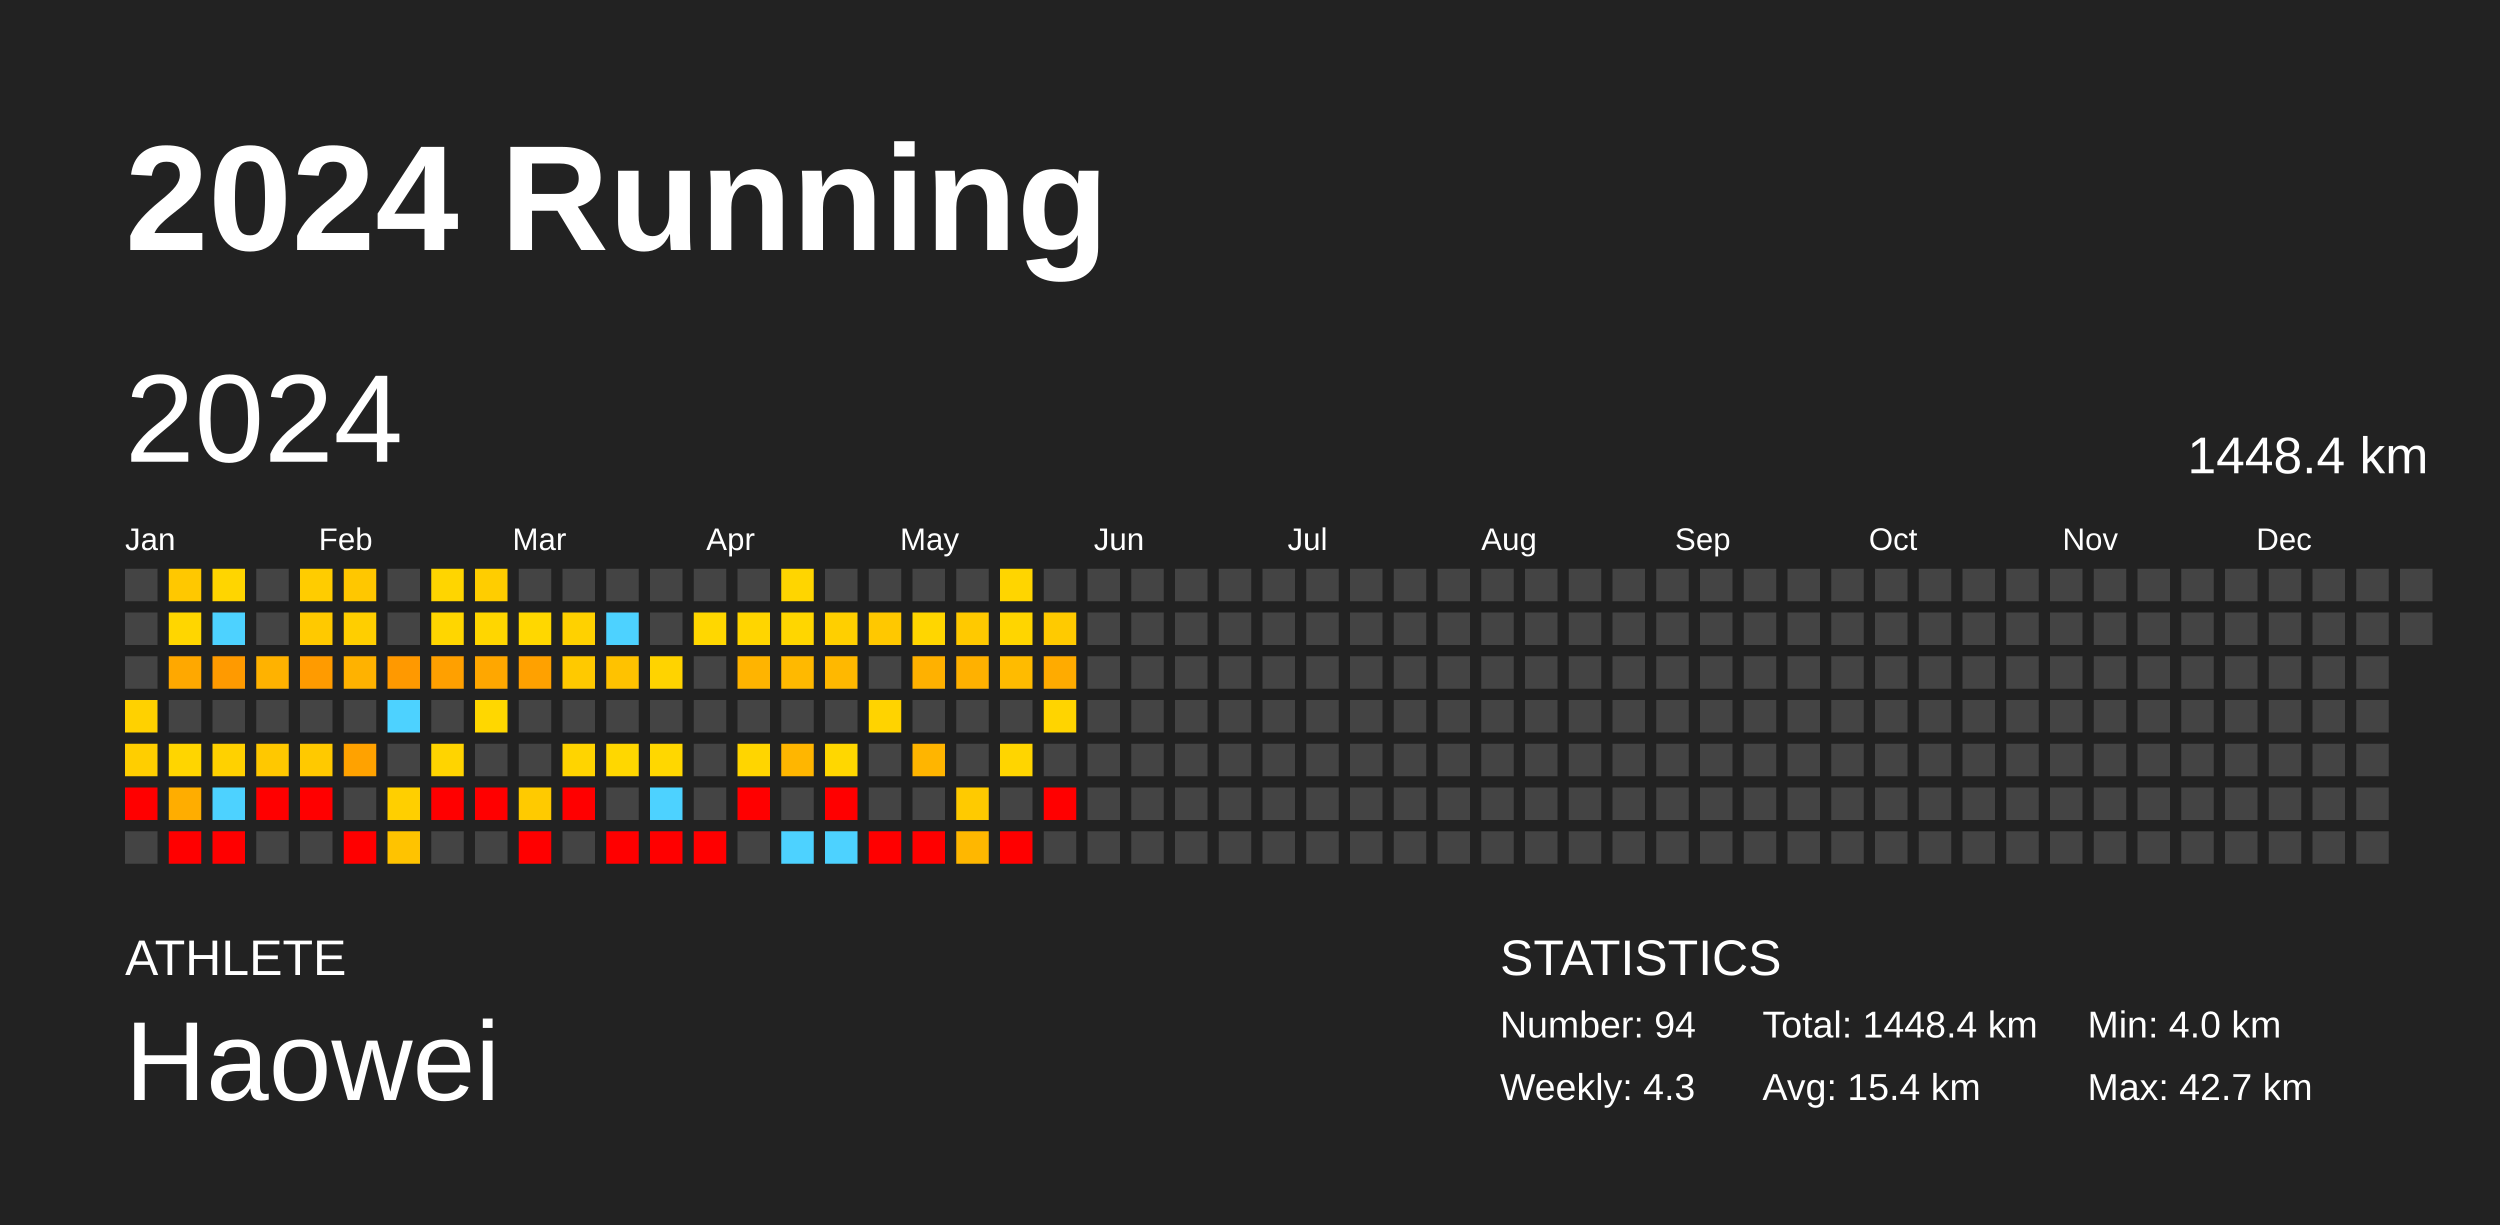
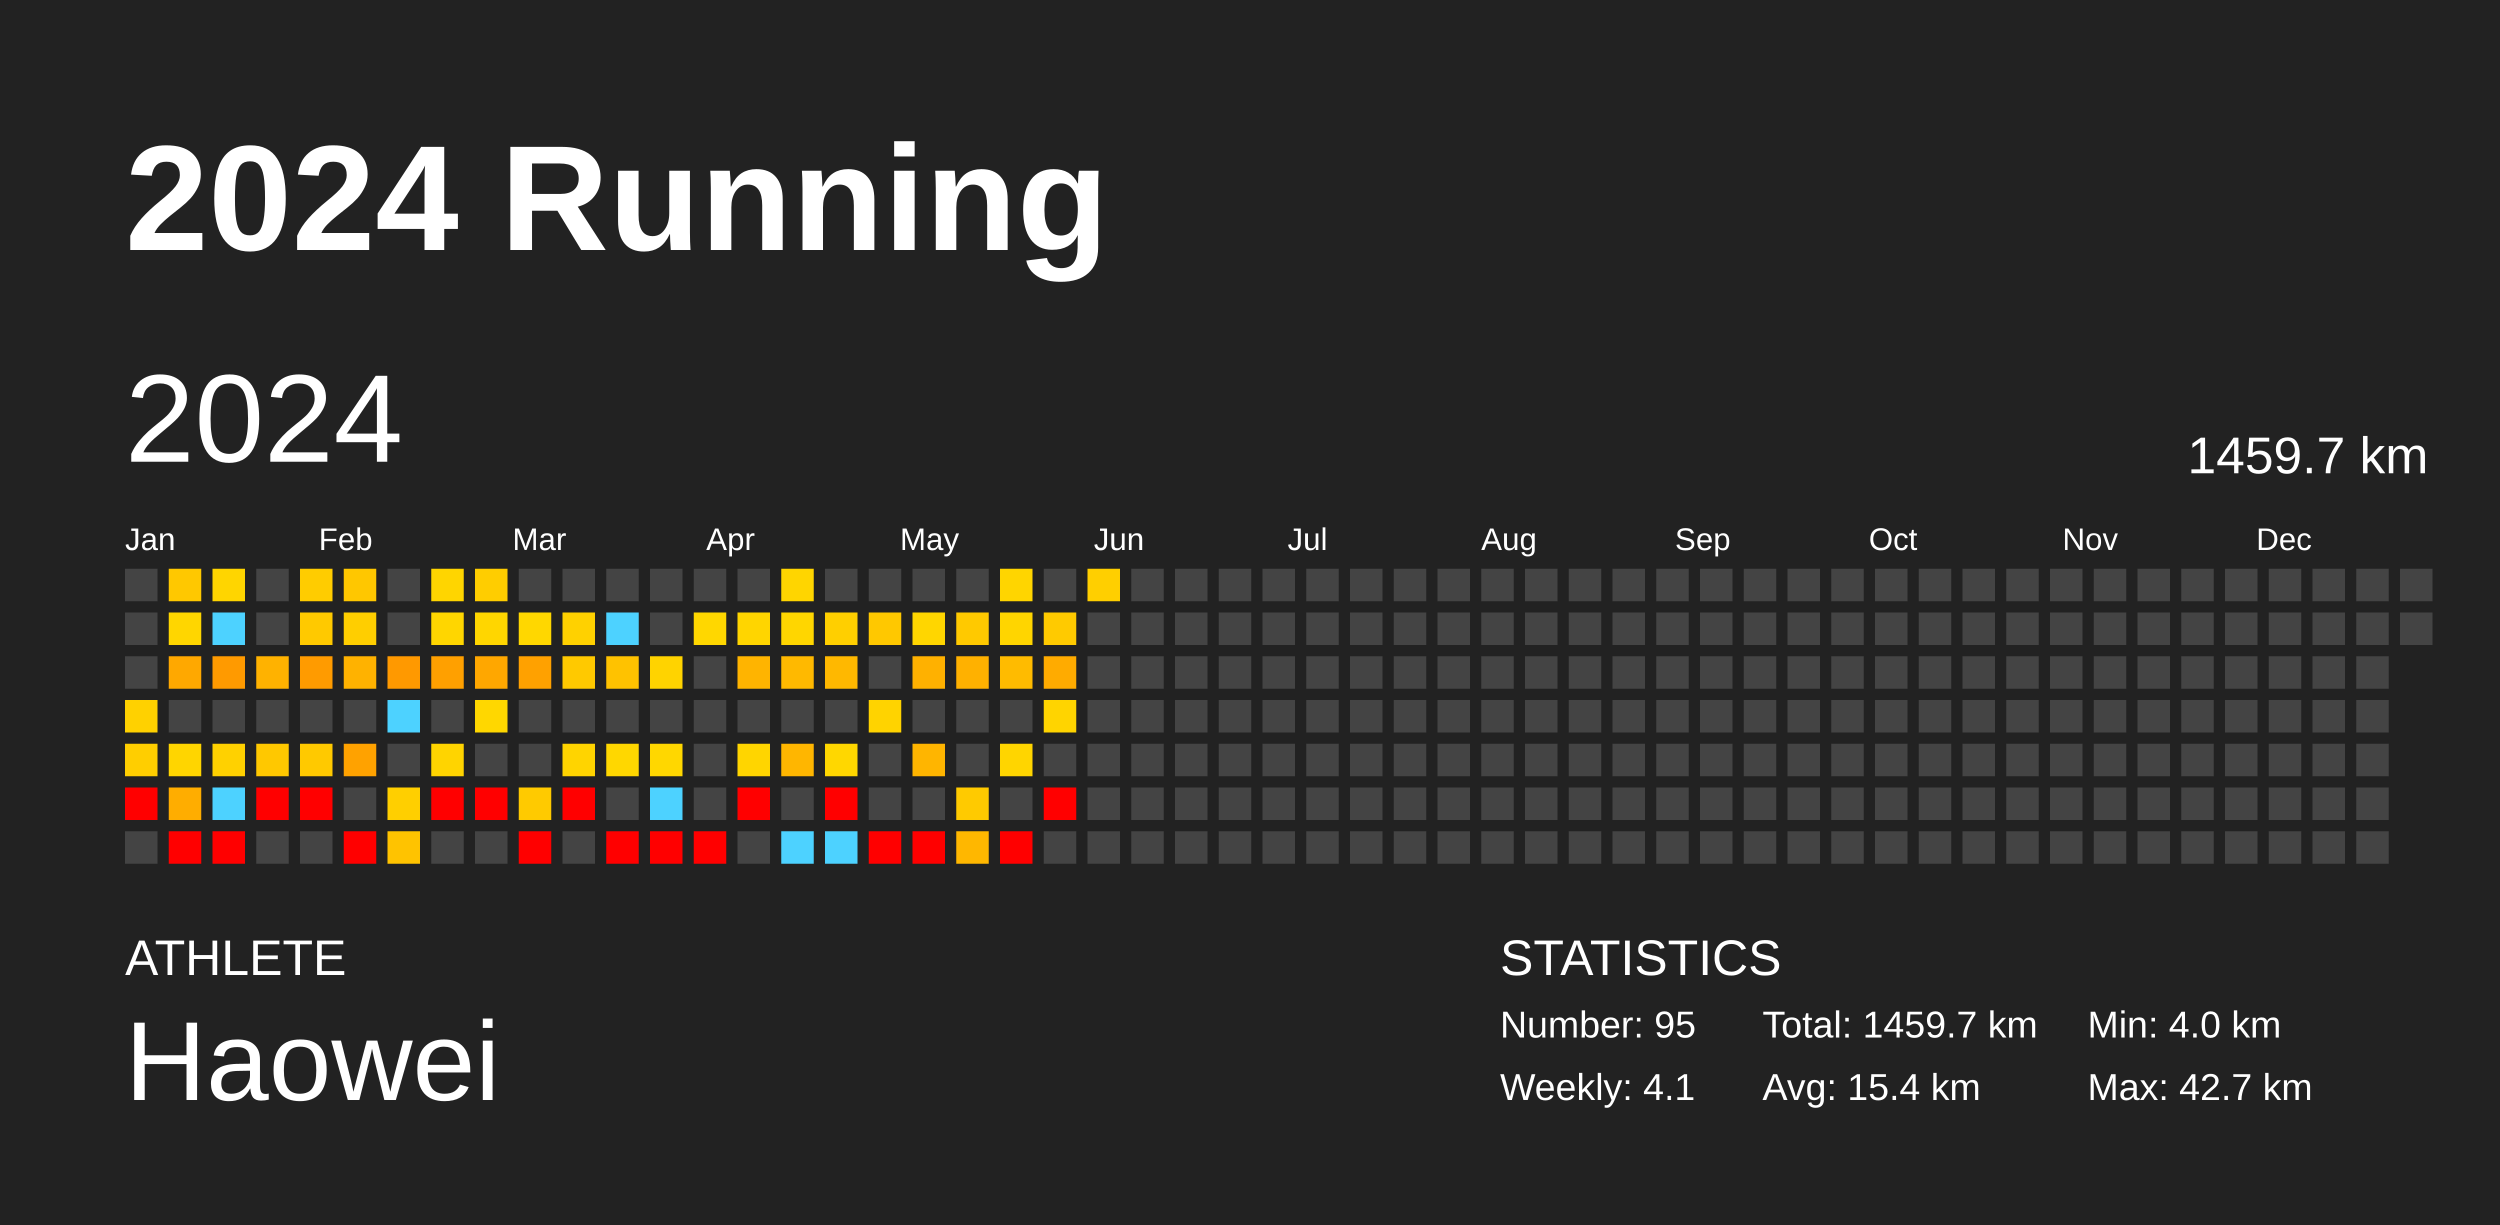
<svg xmlns="http://www.w3.org/2000/svg" baseProfile="full" height="98mm" version="1.1" viewBox="0,0,200,98" width="200mm">
  <defs />
  <rect fill="#222222" height="98" width="200" x="0" y="0" />
  <text fill="#FFFFFF" style="font-size:12px; font-family:Arial; font-weight:bold;" x="10" y="20">2024 Running</text>
  <text fill="#FFFFFF" style="font-size:4px; font-family:Arial" x="10" y="78">ATHLETE</text>
  <text fill="#FFFFFF" style="font-size:9px; font-family:Arial" x="10" y="88">Haowei</text>
  <text fill="#FFFFFF" style="font-size:4px; font-family:Arial" x="120" y="78">STATISTICS</text>
-   <text fill="#FFFFFF" style="font-size:3px; font-family:Arial" x="120" y="83">Number: 94</text>
-   <text fill="#FFFFFF" style="font-size:3px; font-family:Arial" x="120" y="88">Weekly: 4.3</text>
-   <text fill="#FFFFFF" style="font-size:3px; font-family:Arial" x="141" y="83">Total: 1448.4 km</text>
+   <text fill="#FFFFFF" style="font-size:3px; font-family:Arial" x="120" y="83">Number: 95</text>
+   <text fill="#FFFFFF" style="font-size:3px; font-family:Arial" x="120" y="88">Weekly: 4.1</text>
+   <text fill="#FFFFFF" style="font-size:3px; font-family:Arial" x="141" y="83">Total: 1459.7 km</text>
  <text fill="#FFFFFF" style="font-size:3px; font-family:Arial" x="141" y="88">Avg: 15.4 km</text>
  <text fill="#FFFFFF" style="font-size:3px; font-family:Arial" x="167" y="83">Min: 4.0 km</text>
  <text fill="#FFFFFF" style="font-size:3px; font-family:Arial" x="167" y="88">Max: 42.7 km</text>
  <text dominant-baseline="hanging" fill="#FFFFFF" style="font-size:10.0px; font-family:Arial;" x="10" y="30">2024</text>
-   <text dominant-baseline="hanging" fill="#FFFFFF" style="font-size:4.125px; font-family:Arial;" x="175" y="35">1448.4 km</text>
+   <text dominant-baseline="hanging" fill="#FFFFFF" style="font-size:4.125px; font-family:Arial;" x="175" y="35">1459.7 km</text>
  <text fill="#FFFFFF" style="font-size:2.5px; font-family:Arial" x="10.0" y="44">Jan</text>
  <text fill="#FFFFFF" style="font-size:2.5px; font-family:Arial" x="25.5" y="44">Feb</text>
  <text fill="#FFFFFF" style="font-size:2.5px; font-family:Arial" x="41.0" y="44">Mar</text>
  <text fill="#FFFFFF" style="font-size:2.5px; font-family:Arial" x="56.5" y="44">Apr</text>
  <text fill="#FFFFFF" style="font-size:2.5px; font-family:Arial" x="72.0" y="44">May</text>
  <text fill="#FFFFFF" style="font-size:2.5px; font-family:Arial" x="87.5" y="44">Jun</text>
  <text fill="#FFFFFF" style="font-size:2.5px; font-family:Arial" x="103.0" y="44">Jul</text>
  <text fill="#FFFFFF" style="font-size:2.5px; font-family:Arial" x="118.5" y="44">Aug</text>
  <text fill="#FFFFFF" style="font-size:2.5px; font-family:Arial" x="134.0" y="44">Sep</text>
  <text fill="#FFFFFF" style="font-size:2.5px; font-family:Arial" x="149.5" y="44">Oct</text>
  <text fill="#FFFFFF" style="font-size:2.5px; font-family:Arial" x="165.0" y="44">Nov</text>
  <text fill="#FFFFFF" style="font-size:2.5px; font-family:Arial" x="180.5" y="44">Dec</text>
  <rect fill="#444444" height="2.6" width="2.6" x="10.0" y="45.5" />
  <rect fill="#444444" height="2.6" width="2.6" x="10.0" y="49.0" />
  <rect fill="#444444" height="2.6" width="2.6" x="10.0" y="52.5" />
  <rect fill="#ffd100" height="2.6" width="2.6" x="10.0" y="56.0" />
  <rect fill="#ffce00" height="2.6" width="2.6" x="10.0" y="59.5" />
  <rect fill="red" height="2.6" width="2.6" x="10.0" y="63.0" />
  <rect fill="#444444" height="2.6" width="2.6" x="10.0" y="66.5" />
  <rect fill="#ffc800" height="2.6" width="2.6" x="13.5" y="45.5" />
  <rect fill="#ffd600" height="2.6" width="2.6" x="13.5" y="49.0" />
  <rect fill="#ffa800" height="2.6" width="2.6" x="13.5" y="52.5" />
  <rect fill="#444444" height="2.6" width="2.6" x="13.5" y="56.0" />
  <rect fill="#ffd500" height="2.6" width="2.6" x="13.5" y="59.5" />
  <rect fill="#ffad00" height="2.6" width="2.6" x="13.5" y="63.0" />
  <rect fill="red" height="2.6" width="2.6" x="13.5" y="66.5" />
  <rect fill="#ffd500" height="2.6" width="2.6" x="17.0" y="45.5" />
  <rect fill="#4dd2ff" height="2.6" width="2.6" x="17.0" y="49.0" />
  <rect fill="#ff9a00" height="2.6" width="2.6" x="17.0" y="52.5" />
  <rect fill="#444444" height="2.6" width="2.6" x="17.0" y="56.0" />
  <rect fill="#ffd100" height="2.6" width="2.6" x="17.0" y="59.5" />
  <rect fill="#4dd2ff" height="2.6" width="2.6" x="17.0" y="63.0" />
  <rect fill="red" height="2.6" width="2.6" x="17.0" y="66.5" />
  <rect fill="#444444" height="2.6" width="2.6" x="20.5" y="45.5" />
  <rect fill="#444444" height="2.6" width="2.6" x="20.5" y="49.0" />
  <rect fill="#ffb200" height="2.6" width="2.6" x="20.5" y="52.5" />
  <rect fill="#444444" height="2.6" width="2.6" x="20.5" y="56.0" />
  <rect fill="#ffc800" height="2.6" width="2.6" x="20.5" y="59.5" />
  <rect fill="red" height="2.6" width="2.6" x="20.5" y="63.0" />
  <rect fill="#444444" height="2.6" width="2.6" x="20.5" y="66.5" />
  <rect fill="#ffcc00" height="2.6" width="2.6" x="24.0" y="45.5" />
  <rect fill="#ffc900" height="2.6" width="2.6" x="24.0" y="49.0" />
  <rect fill="#ff9b00" height="2.6" width="2.6" x="24.0" y="52.5" />
  <rect fill="#444444" height="2.6" width="2.6" x="24.0" y="56.0" />
  <rect fill="#ffc900" height="2.6" width="2.6" x="24.0" y="59.5" />
  <rect fill="red" height="2.6" width="2.6" x="24.0" y="63.0" />
  <rect fill="#444444" height="2.6" width="2.6" x="24.0" y="66.5" />
  <rect fill="#ffc700" height="2.6" width="2.6" x="27.5" y="45.5" />
  <rect fill="#ffce00" height="2.6" width="2.6" x="27.5" y="49.0" />
  <rect fill="#ffb200" height="2.6" width="2.6" x="27.5" y="52.5" />
  <rect fill="#444444" height="2.6" width="2.6" x="27.5" y="56.0" />
  <rect fill="#ffa200" height="2.6" width="2.6" x="27.5" y="59.5" />
  <rect fill="#444444" height="2.6" width="2.6" x="27.5" y="63.0" />
  <rect fill="red" height="2.6" width="2.6" x="27.5" y="66.5" />
  <rect fill="#444444" height="2.6" width="2.6" x="31.0" y="45.5" />
  <rect fill="#444444" height="2.6" width="2.6" x="31.0" y="49.0" />
  <rect fill="#ff9900" height="2.6" width="2.6" x="31.0" y="52.5" />
  <rect fill="#4dd2ff" height="2.6" width="2.6" x="31.0" y="56.0" />
  <rect fill="#444444" height="2.6" width="2.6" x="31.0" y="59.5" />
  <rect fill="#ffcf00" height="2.6" width="2.6" x="31.0" y="63.0" />
  <rect fill="#ffc300" height="2.6" width="2.6" x="31.0" y="66.5" />
  <rect fill="#ffd500" height="2.6" width="2.6" x="34.5" y="45.5" />
  <rect fill="#ffd600" height="2.6" width="2.6" x="34.5" y="49.0" />
  <rect fill="#ffa000" height="2.6" width="2.6" x="34.5" y="52.5" />
  <rect fill="#444444" height="2.6" width="2.6" x="34.5" y="56.0" />
  <rect fill="#ffd400" height="2.6" width="2.6" x="34.5" y="59.5" />
  <rect fill="red" height="2.6" width="2.6" x="34.5" y="63.0" />
  <rect fill="#444444" height="2.6" width="2.6" x="34.5" y="66.5" />
  <rect fill="#ffcd00" height="2.6" width="2.6" x="38.0" y="45.5" />
  <rect fill="#ffd600" height="2.6" width="2.6" x="38.0" y="49.0" />
  <rect fill="#ffa700" height="2.6" width="2.6" x="38.0" y="52.5" />
  <rect fill="#ffd700" height="2.6" width="2.6" x="38.0" y="56.0" />
  <rect fill="#444444" height="2.6" width="2.6" x="38.0" y="59.5" />
  <rect fill="red" height="2.6" width="2.6" x="38.0" y="63.0" />
  <rect fill="#444444" height="2.6" width="2.6" x="38.0" y="66.5" />
  <rect fill="#444444" height="2.6" width="2.6" x="41.5" y="45.5" />
  <rect fill="#ffd700" height="2.6" width="2.6" x="41.5" y="49.0" />
  <rect fill="#ffa100" height="2.6" width="2.6" x="41.5" y="52.5" />
  <rect fill="#444444" height="2.6" width="2.6" x="41.5" y="56.0" />
  <rect fill="#444444" height="2.6" width="2.6" x="41.5" y="59.5" />
  <rect fill="#ffca00" height="2.6" width="2.6" x="41.5" y="63.0" />
  <rect fill="red" height="2.6" width="2.6" x="41.5" y="66.5" />
  <rect fill="#444444" height="2.6" width="2.6" x="45.0" y="45.5" />
  <rect fill="#ffd100" height="2.6" width="2.6" x="45.0" y="49.0" />
  <rect fill="#ffc900" height="2.6" width="2.6" x="45.0" y="52.5" />
  <rect fill="#444444" height="2.6" width="2.6" x="45.0" y="56.0" />
  <rect fill="#ffd400" height="2.6" width="2.6" x="45.0" y="59.5" />
  <rect fill="red" height="2.6" width="2.6" x="45.0" y="63.0" />
  <rect fill="#444444" height="2.6" width="2.6" x="45.0" y="66.5" />
  <rect fill="#444444" height="2.6" width="2.6" x="48.5" y="45.5" />
  <rect fill="#4dd2ff" height="2.6" width="2.6" x="48.5" y="49.0" />
  <rect fill="#ffc200" height="2.6" width="2.6" x="48.5" y="52.5" />
  <rect fill="#444444" height="2.6" width="2.6" x="48.5" y="56.0" />
  <rect fill="#ffd700" height="2.6" width="2.6" x="48.5" y="59.5" />
  <rect fill="#444444" height="2.6" width="2.6" x="48.5" y="63.0" />
  <rect fill="red" height="2.6" width="2.6" x="48.5" y="66.5" />
  <rect fill="#444444" height="2.6" width="2.6" x="52.0" y="45.5" />
  <rect fill="#444444" height="2.6" width="2.6" x="52.0" y="49.0" />
  <rect fill="#ffd300" height="2.6" width="2.6" x="52.0" y="52.5" />
  <rect fill="#444444" height="2.6" width="2.6" x="52.0" y="56.0" />
  <rect fill="#ffd700" height="2.6" width="2.6" x="52.0" y="59.5" />
  <rect fill="#4dd2ff" height="2.6" width="2.6" x="52.0" y="63.0" />
  <rect fill="red" height="2.6" width="2.6" x="52.0" y="66.5" />
  <rect fill="#444444" height="2.6" width="2.6" x="55.5" y="45.5" />
  <rect fill="#ffd700" height="2.6" width="2.6" x="55.5" y="49.0" />
  <rect fill="#444444" height="2.6" width="2.6" x="55.5" y="52.5" />
  <rect fill="#444444" height="2.6" width="2.6" x="55.5" y="56.0" />
  <rect fill="#444444" height="2.6" width="2.6" x="55.5" y="59.5" />
  <rect fill="#444444" height="2.6" width="2.6" x="55.5" y="63.0" />
  <rect fill="red" height="2.6" width="2.6" x="55.5" y="66.5" />
  <rect fill="#444444" height="2.6" width="2.6" x="59.0" y="45.5" />
  <rect fill="#ffd500" height="2.6" width="2.6" x="59.0" y="49.0" />
  <rect fill="#ffb400" height="2.6" width="2.6" x="59.0" y="52.5" />
  <rect fill="#444444" height="2.6" width="2.6" x="59.0" y="56.0" />
  <rect fill="#ffd500" height="2.6" width="2.6" x="59.0" y="59.5" />
  <rect fill="red" height="2.6" width="2.6" x="59.0" y="63.0" />
  <rect fill="#444444" height="2.6" width="2.6" x="59.0" y="66.5" />
  <rect fill="#ffd500" height="2.6" width="2.6" x="62.5" y="45.5" />
  <rect fill="#ffd600" height="2.6" width="2.6" x="62.5" y="49.0" />
  <rect fill="#ffb900" height="2.6" width="2.6" x="62.5" y="52.5" />
  <rect fill="#444444" height="2.6" width="2.6" x="62.5" y="56.0" />
  <rect fill="#ffb600" height="2.6" width="2.6" x="62.5" y="59.5" />
  <rect fill="#444444" height="2.6" width="2.6" x="62.5" y="63.0" />
  <rect fill="#4dd2ff" height="2.6" width="2.6" x="62.5" y="66.5" />
  <rect fill="#444444" height="2.6" width="2.6" x="66.0" y="45.5" />
  <rect fill="#ffcf00" height="2.6" width="2.6" x="66.0" y="49.0" />
  <rect fill="#ffb800" height="2.6" width="2.6" x="66.0" y="52.5" />
  <rect fill="#444444" height="2.6" width="2.6" x="66.0" y="56.0" />
  <rect fill="#ffd700" height="2.6" width="2.6" x="66.0" y="59.5" />
  <rect fill="red" height="2.6" width="2.6" x="66.0" y="63.0" />
  <rect fill="#4dd2ff" height="2.6" width="2.6" x="66.0" y="66.5" />
  <rect fill="#444444" height="2.6" width="2.6" x="69.5" y="45.5" />
  <rect fill="#ffc800" height="2.6" width="2.6" x="69.5" y="49.0" />
  <rect fill="#444444" height="2.6" width="2.6" x="69.5" y="52.5" />
  <rect fill="#ffd300" height="2.6" width="2.6" x="69.5" y="56.0" />
  <rect fill="#444444" height="2.6" width="2.6" x="69.5" y="59.5" />
  <rect fill="#444444" height="2.6" width="2.6" x="69.5" y="63.0" />
  <rect fill="red" height="2.6" width="2.6" x="69.5" y="66.5" />
  <rect fill="#444444" height="2.6" width="2.6" x="73.0" y="45.5" />
  <rect fill="#ffd600" height="2.6" width="2.6" x="73.0" y="49.0" />
  <rect fill="#ffb100" height="2.6" width="2.6" x="73.0" y="52.5" />
  <rect fill="#444444" height="2.6" width="2.6" x="73.0" y="56.0" />
  <rect fill="#ffb500" height="2.6" width="2.6" x="73.0" y="59.5" />
  <rect fill="#444444" height="2.6" width="2.6" x="73.0" y="63.0" />
  <rect fill="red" height="2.6" width="2.6" x="73.0" y="66.5" />
  <rect fill="#444444" height="2.6" width="2.6" x="76.5" y="45.5" />
  <rect fill="#ffc900" height="2.6" width="2.6" x="76.5" y="49.0" />
  <rect fill="#ffb100" height="2.6" width="2.6" x="76.5" y="52.5" />
  <rect fill="#444444" height="2.6" width="2.6" x="76.5" y="56.0" />
  <rect fill="#444444" height="2.6" width="2.6" x="76.5" y="59.5" />
  <rect fill="#ffca00" height="2.6" width="2.6" x="76.5" y="63.0" />
  <rect fill="#ffb700" height="2.6" width="2.6" x="76.5" y="66.5" />
  <rect fill="#ffd500" height="2.6" width="2.6" x="80.0" y="45.5" />
  <rect fill="#ffd500" height="2.6" width="2.6" x="80.0" y="49.0" />
  <rect fill="#ffbb00" height="2.6" width="2.6" x="80.0" y="52.5" />
  <rect fill="#444444" height="2.6" width="2.6" x="80.0" y="56.0" />
  <rect fill="#ffd500" height="2.6" width="2.6" x="80.0" y="59.5" />
  <rect fill="#444444" height="2.6" width="2.6" x="80.0" y="63.0" />
  <rect fill="red" height="2.6" width="2.6" x="80.0" y="66.5" />
  <rect fill="#444444" height="2.6" width="2.6" x="83.5" y="45.5" />
  <rect fill="#ffca00" height="2.6" width="2.6" x="83.5" y="49.0" />
  <rect fill="#ffab00" height="2.6" width="2.6" x="83.5" y="52.5" />
  <rect fill="#ffd400" height="2.6" width="2.6" x="83.5" y="56.0" />
  <rect fill="#444444" height="2.6" width="2.6" x="83.5" y="59.5" />
  <rect fill="red" height="2.6" width="2.6" x="83.5" y="63.0" />
  <rect fill="#444444" height="2.6" width="2.6" x="83.5" y="66.5" />
-   <rect fill="#444444" height="2.6" width="2.6" x="87.0" y="45.5" />
+   <rect fill="#ffcf00" height="2.6" width="2.6" x="87.0" y="45.5" />
  <rect fill="#444444" height="2.6" width="2.6" x="87.0" y="49.0" />
  <rect fill="#444444" height="2.6" width="2.6" x="87.0" y="52.5" />
  <rect fill="#444444" height="2.6" width="2.6" x="87.0" y="56.0" />
  <rect fill="#444444" height="2.6" width="2.6" x="87.0" y="59.5" />
  <rect fill="#444444" height="2.6" width="2.6" x="87.0" y="63.0" />
  <rect fill="#444444" height="2.6" width="2.6" x="87.0" y="66.5" />
  <rect fill="#444444" height="2.6" width="2.6" x="90.5" y="45.5" />
  <rect fill="#444444" height="2.6" width="2.6" x="90.5" y="49.0" />
  <rect fill="#444444" height="2.6" width="2.6" x="90.5" y="52.5" />
  <rect fill="#444444" height="2.6" width="2.6" x="90.5" y="56.0" />
  <rect fill="#444444" height="2.6" width="2.6" x="90.5" y="59.5" />
  <rect fill="#444444" height="2.6" width="2.6" x="90.5" y="63.0" />
  <rect fill="#444444" height="2.6" width="2.6" x="90.5" y="66.5" />
  <rect fill="#444444" height="2.6" width="2.6" x="94.0" y="45.5" />
  <rect fill="#444444" height="2.6" width="2.6" x="94.0" y="49.0" />
  <rect fill="#444444" height="2.6" width="2.6" x="94.0" y="52.5" />
  <rect fill="#444444" height="2.6" width="2.6" x="94.0" y="56.0" />
  <rect fill="#444444" height="2.6" width="2.6" x="94.0" y="59.5" />
  <rect fill="#444444" height="2.6" width="2.6" x="94.0" y="63.0" />
  <rect fill="#444444" height="2.6" width="2.6" x="94.0" y="66.5" />
  <rect fill="#444444" height="2.6" width="2.6" x="97.5" y="45.5" />
  <rect fill="#444444" height="2.6" width="2.6" x="97.5" y="49.0" />
  <rect fill="#444444" height="2.6" width="2.6" x="97.5" y="52.5" />
  <rect fill="#444444" height="2.6" width="2.6" x="97.5" y="56.0" />
  <rect fill="#444444" height="2.6" width="2.6" x="97.5" y="59.5" />
  <rect fill="#444444" height="2.6" width="2.6" x="97.5" y="63.0" />
  <rect fill="#444444" height="2.6" width="2.6" x="97.5" y="66.5" />
  <rect fill="#444444" height="2.6" width="2.6" x="101.0" y="45.5" />
  <rect fill="#444444" height="2.6" width="2.6" x="101.0" y="49.0" />
  <rect fill="#444444" height="2.6" width="2.6" x="101.0" y="52.5" />
  <rect fill="#444444" height="2.6" width="2.6" x="101.0" y="56.0" />
  <rect fill="#444444" height="2.6" width="2.6" x="101.0" y="59.5" />
  <rect fill="#444444" height="2.6" width="2.6" x="101.0" y="63.0" />
  <rect fill="#444444" height="2.6" width="2.6" x="101.0" y="66.5" />
  <rect fill="#444444" height="2.6" width="2.6" x="104.5" y="45.5" />
  <rect fill="#444444" height="2.6" width="2.6" x="104.5" y="49.0" />
  <rect fill="#444444" height="2.6" width="2.6" x="104.5" y="52.5" />
  <rect fill="#444444" height="2.6" width="2.6" x="104.5" y="56.0" />
  <rect fill="#444444" height="2.6" width="2.6" x="104.5" y="59.5" />
  <rect fill="#444444" height="2.6" width="2.6" x="104.5" y="63.0" />
  <rect fill="#444444" height="2.6" width="2.6" x="104.5" y="66.5" />
  <rect fill="#444444" height="2.6" width="2.6" x="108.0" y="45.5" />
  <rect fill="#444444" height="2.6" width="2.6" x="108.0" y="49.0" />
  <rect fill="#444444" height="2.6" width="2.6" x="108.0" y="52.5" />
  <rect fill="#444444" height="2.6" width="2.6" x="108.0" y="56.0" />
  <rect fill="#444444" height="2.6" width="2.6" x="108.0" y="59.5" />
  <rect fill="#444444" height="2.6" width="2.6" x="108.0" y="63.0" />
  <rect fill="#444444" height="2.6" width="2.6" x="108.0" y="66.5" />
  <rect fill="#444444" height="2.6" width="2.6" x="111.5" y="45.5" />
  <rect fill="#444444" height="2.6" width="2.6" x="111.5" y="49.0" />
  <rect fill="#444444" height="2.6" width="2.6" x="111.5" y="52.5" />
  <rect fill="#444444" height="2.6" width="2.6" x="111.5" y="56.0" />
  <rect fill="#444444" height="2.6" width="2.6" x="111.5" y="59.5" />
  <rect fill="#444444" height="2.6" width="2.6" x="111.5" y="63.0" />
  <rect fill="#444444" height="2.6" width="2.6" x="111.5" y="66.5" />
  <rect fill="#444444" height="2.6" width="2.6" x="115.0" y="45.5" />
  <rect fill="#444444" height="2.6" width="2.6" x="115.0" y="49.0" />
  <rect fill="#444444" height="2.6" width="2.6" x="115.0" y="52.5" />
  <rect fill="#444444" height="2.6" width="2.6" x="115.0" y="56.0" />
  <rect fill="#444444" height="2.6" width="2.6" x="115.0" y="59.5" />
  <rect fill="#444444" height="2.6" width="2.6" x="115.0" y="63.0" />
  <rect fill="#444444" height="2.6" width="2.6" x="115.0" y="66.5" />
  <rect fill="#444444" height="2.6" width="2.6" x="118.5" y="45.5" />
  <rect fill="#444444" height="2.6" width="2.6" x="118.5" y="49.0" />
  <rect fill="#444444" height="2.6" width="2.6" x="118.5" y="52.5" />
  <rect fill="#444444" height="2.6" width="2.6" x="118.5" y="56.0" />
  <rect fill="#444444" height="2.6" width="2.6" x="118.5" y="59.5" />
  <rect fill="#444444" height="2.6" width="2.6" x="118.5" y="63.0" />
  <rect fill="#444444" height="2.6" width="2.6" x="118.5" y="66.5" />
  <rect fill="#444444" height="2.6" width="2.6" x="122.0" y="45.5" />
  <rect fill="#444444" height="2.6" width="2.6" x="122.0" y="49.0" />
  <rect fill="#444444" height="2.6" width="2.6" x="122.0" y="52.5" />
  <rect fill="#444444" height="2.6" width="2.6" x="122.0" y="56.0" />
  <rect fill="#444444" height="2.6" width="2.6" x="122.0" y="59.5" />
  <rect fill="#444444" height="2.6" width="2.6" x="122.0" y="63.0" />
  <rect fill="#444444" height="2.6" width="2.6" x="122.0" y="66.5" />
  <rect fill="#444444" height="2.6" width="2.6" x="125.5" y="45.5" />
  <rect fill="#444444" height="2.6" width="2.6" x="125.5" y="49.0" />
  <rect fill="#444444" height="2.6" width="2.6" x="125.5" y="52.5" />
  <rect fill="#444444" height="2.6" width="2.6" x="125.5" y="56.0" />
  <rect fill="#444444" height="2.6" width="2.6" x="125.5" y="59.5" />
  <rect fill="#444444" height="2.6" width="2.6" x="125.5" y="63.0" />
  <rect fill="#444444" height="2.6" width="2.6" x="125.5" y="66.5" />
  <rect fill="#444444" height="2.6" width="2.6" x="129.0" y="45.5" />
  <rect fill="#444444" height="2.6" width="2.6" x="129.0" y="49.0" />
  <rect fill="#444444" height="2.6" width="2.6" x="129.0" y="52.5" />
  <rect fill="#444444" height="2.6" width="2.6" x="129.0" y="56.0" />
  <rect fill="#444444" height="2.6" width="2.6" x="129.0" y="59.5" />
  <rect fill="#444444" height="2.6" width="2.6" x="129.0" y="63.0" />
  <rect fill="#444444" height="2.6" width="2.6" x="129.0" y="66.5" />
  <rect fill="#444444" height="2.6" width="2.6" x="132.5" y="45.5" />
  <rect fill="#444444" height="2.6" width="2.6" x="132.5" y="49.0" />
  <rect fill="#444444" height="2.6" width="2.6" x="132.5" y="52.5" />
  <rect fill="#444444" height="2.6" width="2.6" x="132.5" y="56.0" />
  <rect fill="#444444" height="2.6" width="2.6" x="132.5" y="59.5" />
  <rect fill="#444444" height="2.6" width="2.6" x="132.5" y="63.0" />
  <rect fill="#444444" height="2.6" width="2.6" x="132.5" y="66.5" />
  <rect fill="#444444" height="2.6" width="2.6" x="136.0" y="45.5" />
  <rect fill="#444444" height="2.6" width="2.6" x="136.0" y="49.0" />
  <rect fill="#444444" height="2.6" width="2.6" x="136.0" y="52.5" />
  <rect fill="#444444" height="2.6" width="2.6" x="136.0" y="56.0" />
  <rect fill="#444444" height="2.6" width="2.6" x="136.0" y="59.5" />
  <rect fill="#444444" height="2.6" width="2.6" x="136.0" y="63.0" />
  <rect fill="#444444" height="2.6" width="2.6" x="136.0" y="66.5" />
  <rect fill="#444444" height="2.6" width="2.6" x="139.5" y="45.5" />
  <rect fill="#444444" height="2.6" width="2.6" x="139.5" y="49.0" />
  <rect fill="#444444" height="2.6" width="2.6" x="139.5" y="52.5" />
  <rect fill="#444444" height="2.6" width="2.6" x="139.5" y="56.0" />
  <rect fill="#444444" height="2.6" width="2.6" x="139.5" y="59.5" />
  <rect fill="#444444" height="2.6" width="2.6" x="139.5" y="63.0" />
  <rect fill="#444444" height="2.6" width="2.6" x="139.5" y="66.5" />
  <rect fill="#444444" height="2.6" width="2.6" x="143.0" y="45.5" />
  <rect fill="#444444" height="2.6" width="2.6" x="143.0" y="49.0" />
  <rect fill="#444444" height="2.6" width="2.6" x="143.0" y="52.5" />
  <rect fill="#444444" height="2.6" width="2.6" x="143.0" y="56.0" />
  <rect fill="#444444" height="2.6" width="2.6" x="143.0" y="59.5" />
  <rect fill="#444444" height="2.6" width="2.6" x="143.0" y="63.0" />
  <rect fill="#444444" height="2.6" width="2.6" x="143.0" y="66.5" />
  <rect fill="#444444" height="2.6" width="2.6" x="146.5" y="45.5" />
  <rect fill="#444444" height="2.6" width="2.6" x="146.5" y="49.0" />
  <rect fill="#444444" height="2.6" width="2.6" x="146.5" y="52.5" />
  <rect fill="#444444" height="2.6" width="2.6" x="146.5" y="56.0" />
  <rect fill="#444444" height="2.6" width="2.6" x="146.5" y="59.5" />
  <rect fill="#444444" height="2.6" width="2.6" x="146.5" y="63.0" />
  <rect fill="#444444" height="2.6" width="2.6" x="146.5" y="66.5" />
  <rect fill="#444444" height="2.6" width="2.6" x="150.0" y="45.5" />
  <rect fill="#444444" height="2.6" width="2.6" x="150.0" y="49.0" />
  <rect fill="#444444" height="2.6" width="2.6" x="150.0" y="52.5" />
  <rect fill="#444444" height="2.6" width="2.6" x="150.0" y="56.0" />
  <rect fill="#444444" height="2.6" width="2.6" x="150.0" y="59.5" />
  <rect fill="#444444" height="2.6" width="2.6" x="150.0" y="63.0" />
  <rect fill="#444444" height="2.6" width="2.6" x="150.0" y="66.5" />
  <rect fill="#444444" height="2.6" width="2.6" x="153.5" y="45.5" />
  <rect fill="#444444" height="2.6" width="2.6" x="153.5" y="49.0" />
  <rect fill="#444444" height="2.6" width="2.6" x="153.5" y="52.5" />
  <rect fill="#444444" height="2.6" width="2.6" x="153.5" y="56.0" />
  <rect fill="#444444" height="2.6" width="2.6" x="153.5" y="59.5" />
  <rect fill="#444444" height="2.6" width="2.6" x="153.5" y="63.0" />
  <rect fill="#444444" height="2.6" width="2.6" x="153.5" y="66.5" />
  <rect fill="#444444" height="2.6" width="2.6" x="157.0" y="45.5" />
  <rect fill="#444444" height="2.6" width="2.6" x="157.0" y="49.0" />
  <rect fill="#444444" height="2.6" width="2.6" x="157.0" y="52.5" />
  <rect fill="#444444" height="2.6" width="2.6" x="157.0" y="56.0" />
  <rect fill="#444444" height="2.6" width="2.6" x="157.0" y="59.5" />
  <rect fill="#444444" height="2.6" width="2.6" x="157.0" y="63.0" />
  <rect fill="#444444" height="2.6" width="2.6" x="157.0" y="66.5" />
  <rect fill="#444444" height="2.6" width="2.6" x="160.5" y="45.5" />
  <rect fill="#444444" height="2.6" width="2.6" x="160.5" y="49.0" />
  <rect fill="#444444" height="2.6" width="2.6" x="160.5" y="52.5" />
  <rect fill="#444444" height="2.6" width="2.6" x="160.5" y="56.0" />
  <rect fill="#444444" height="2.6" width="2.6" x="160.5" y="59.5" />
  <rect fill="#444444" height="2.6" width="2.6" x="160.5" y="63.0" />
  <rect fill="#444444" height="2.6" width="2.6" x="160.5" y="66.5" />
  <rect fill="#444444" height="2.6" width="2.6" x="164.0" y="45.5" />
  <rect fill="#444444" height="2.6" width="2.6" x="164.0" y="49.0" />
  <rect fill="#444444" height="2.6" width="2.6" x="164.0" y="52.5" />
  <rect fill="#444444" height="2.6" width="2.6" x="164.0" y="56.0" />
  <rect fill="#444444" height="2.6" width="2.6" x="164.0" y="59.5" />
  <rect fill="#444444" height="2.6" width="2.6" x="164.0" y="63.0" />
  <rect fill="#444444" height="2.6" width="2.6" x="164.0" y="66.5" />
  <rect fill="#444444" height="2.6" width="2.6" x="167.5" y="45.5" />
  <rect fill="#444444" height="2.6" width="2.6" x="167.5" y="49.0" />
  <rect fill="#444444" height="2.6" width="2.6" x="167.5" y="52.5" />
  <rect fill="#444444" height="2.6" width="2.6" x="167.5" y="56.0" />
  <rect fill="#444444" height="2.6" width="2.6" x="167.5" y="59.5" />
  <rect fill="#444444" height="2.6" width="2.6" x="167.5" y="63.0" />
  <rect fill="#444444" height="2.6" width="2.6" x="167.5" y="66.5" />
  <rect fill="#444444" height="2.6" width="2.6" x="171.0" y="45.5" />
  <rect fill="#444444" height="2.6" width="2.6" x="171.0" y="49.0" />
  <rect fill="#444444" height="2.6" width="2.6" x="171.0" y="52.5" />
  <rect fill="#444444" height="2.6" width="2.6" x="171.0" y="56.0" />
  <rect fill="#444444" height="2.6" width="2.6" x="171.0" y="59.5" />
  <rect fill="#444444" height="2.6" width="2.6" x="171.0" y="63.0" />
  <rect fill="#444444" height="2.6" width="2.6" x="171.0" y="66.5" />
  <rect fill="#444444" height="2.6" width="2.6" x="174.5" y="45.5" />
  <rect fill="#444444" height="2.6" width="2.6" x="174.5" y="49.0" />
  <rect fill="#444444" height="2.6" width="2.6" x="174.5" y="52.5" />
  <rect fill="#444444" height="2.6" width="2.6" x="174.5" y="56.0" />
  <rect fill="#444444" height="2.6" width="2.6" x="174.5" y="59.5" />
  <rect fill="#444444" height="2.6" width="2.6" x="174.5" y="63.0" />
  <rect fill="#444444" height="2.6" width="2.6" x="174.5" y="66.5" />
  <rect fill="#444444" height="2.6" width="2.6" x="178.0" y="45.5" />
  <rect fill="#444444" height="2.6" width="2.6" x="178.0" y="49.0" />
  <rect fill="#444444" height="2.6" width="2.6" x="178.0" y="52.5" />
  <rect fill="#444444" height="2.6" width="2.6" x="178.0" y="56.0" />
  <rect fill="#444444" height="2.6" width="2.6" x="178.0" y="59.5" />
  <rect fill="#444444" height="2.6" width="2.6" x="178.0" y="63.0" />
  <rect fill="#444444" height="2.6" width="2.6" x="178.0" y="66.5" />
  <rect fill="#444444" height="2.6" width="2.6" x="181.5" y="45.5" />
  <rect fill="#444444" height="2.6" width="2.6" x="181.5" y="49.0" />
  <rect fill="#444444" height="2.6" width="2.6" x="181.5" y="52.5" />
  <rect fill="#444444" height="2.6" width="2.6" x="181.5" y="56.0" />
  <rect fill="#444444" height="2.6" width="2.6" x="181.5" y="59.5" />
  <rect fill="#444444" height="2.6" width="2.6" x="181.5" y="63.0" />
  <rect fill="#444444" height="2.6" width="2.6" x="181.5" y="66.5" />
  <rect fill="#444444" height="2.6" width="2.6" x="185.0" y="45.5" />
  <rect fill="#444444" height="2.6" width="2.6" x="185.0" y="49.0" />
  <rect fill="#444444" height="2.6" width="2.6" x="185.0" y="52.5" />
  <rect fill="#444444" height="2.6" width="2.6" x="185.0" y="56.0" />
  <rect fill="#444444" height="2.6" width="2.6" x="185.0" y="59.5" />
  <rect fill="#444444" height="2.6" width="2.6" x="185.0" y="63.0" />
  <rect fill="#444444" height="2.6" width="2.6" x="185.0" y="66.5" />
  <rect fill="#444444" height="2.6" width="2.6" x="188.5" y="45.5" />
  <rect fill="#444444" height="2.6" width="2.6" x="188.5" y="49.0" />
  <rect fill="#444444" height="2.6" width="2.6" x="188.5" y="52.5" />
  <rect fill="#444444" height="2.6" width="2.6" x="188.5" y="56.0" />
  <rect fill="#444444" height="2.6" width="2.6" x="188.5" y="59.5" />
  <rect fill="#444444" height="2.6" width="2.6" x="188.5" y="63.0" />
  <rect fill="#444444" height="2.6" width="2.6" x="188.5" y="66.5" />
  <rect fill="#444444" height="2.6" width="2.6" x="192.0" y="45.5" />
  <rect fill="#444444" height="2.6" width="2.6" x="192.0" y="49.0" />
</svg>
